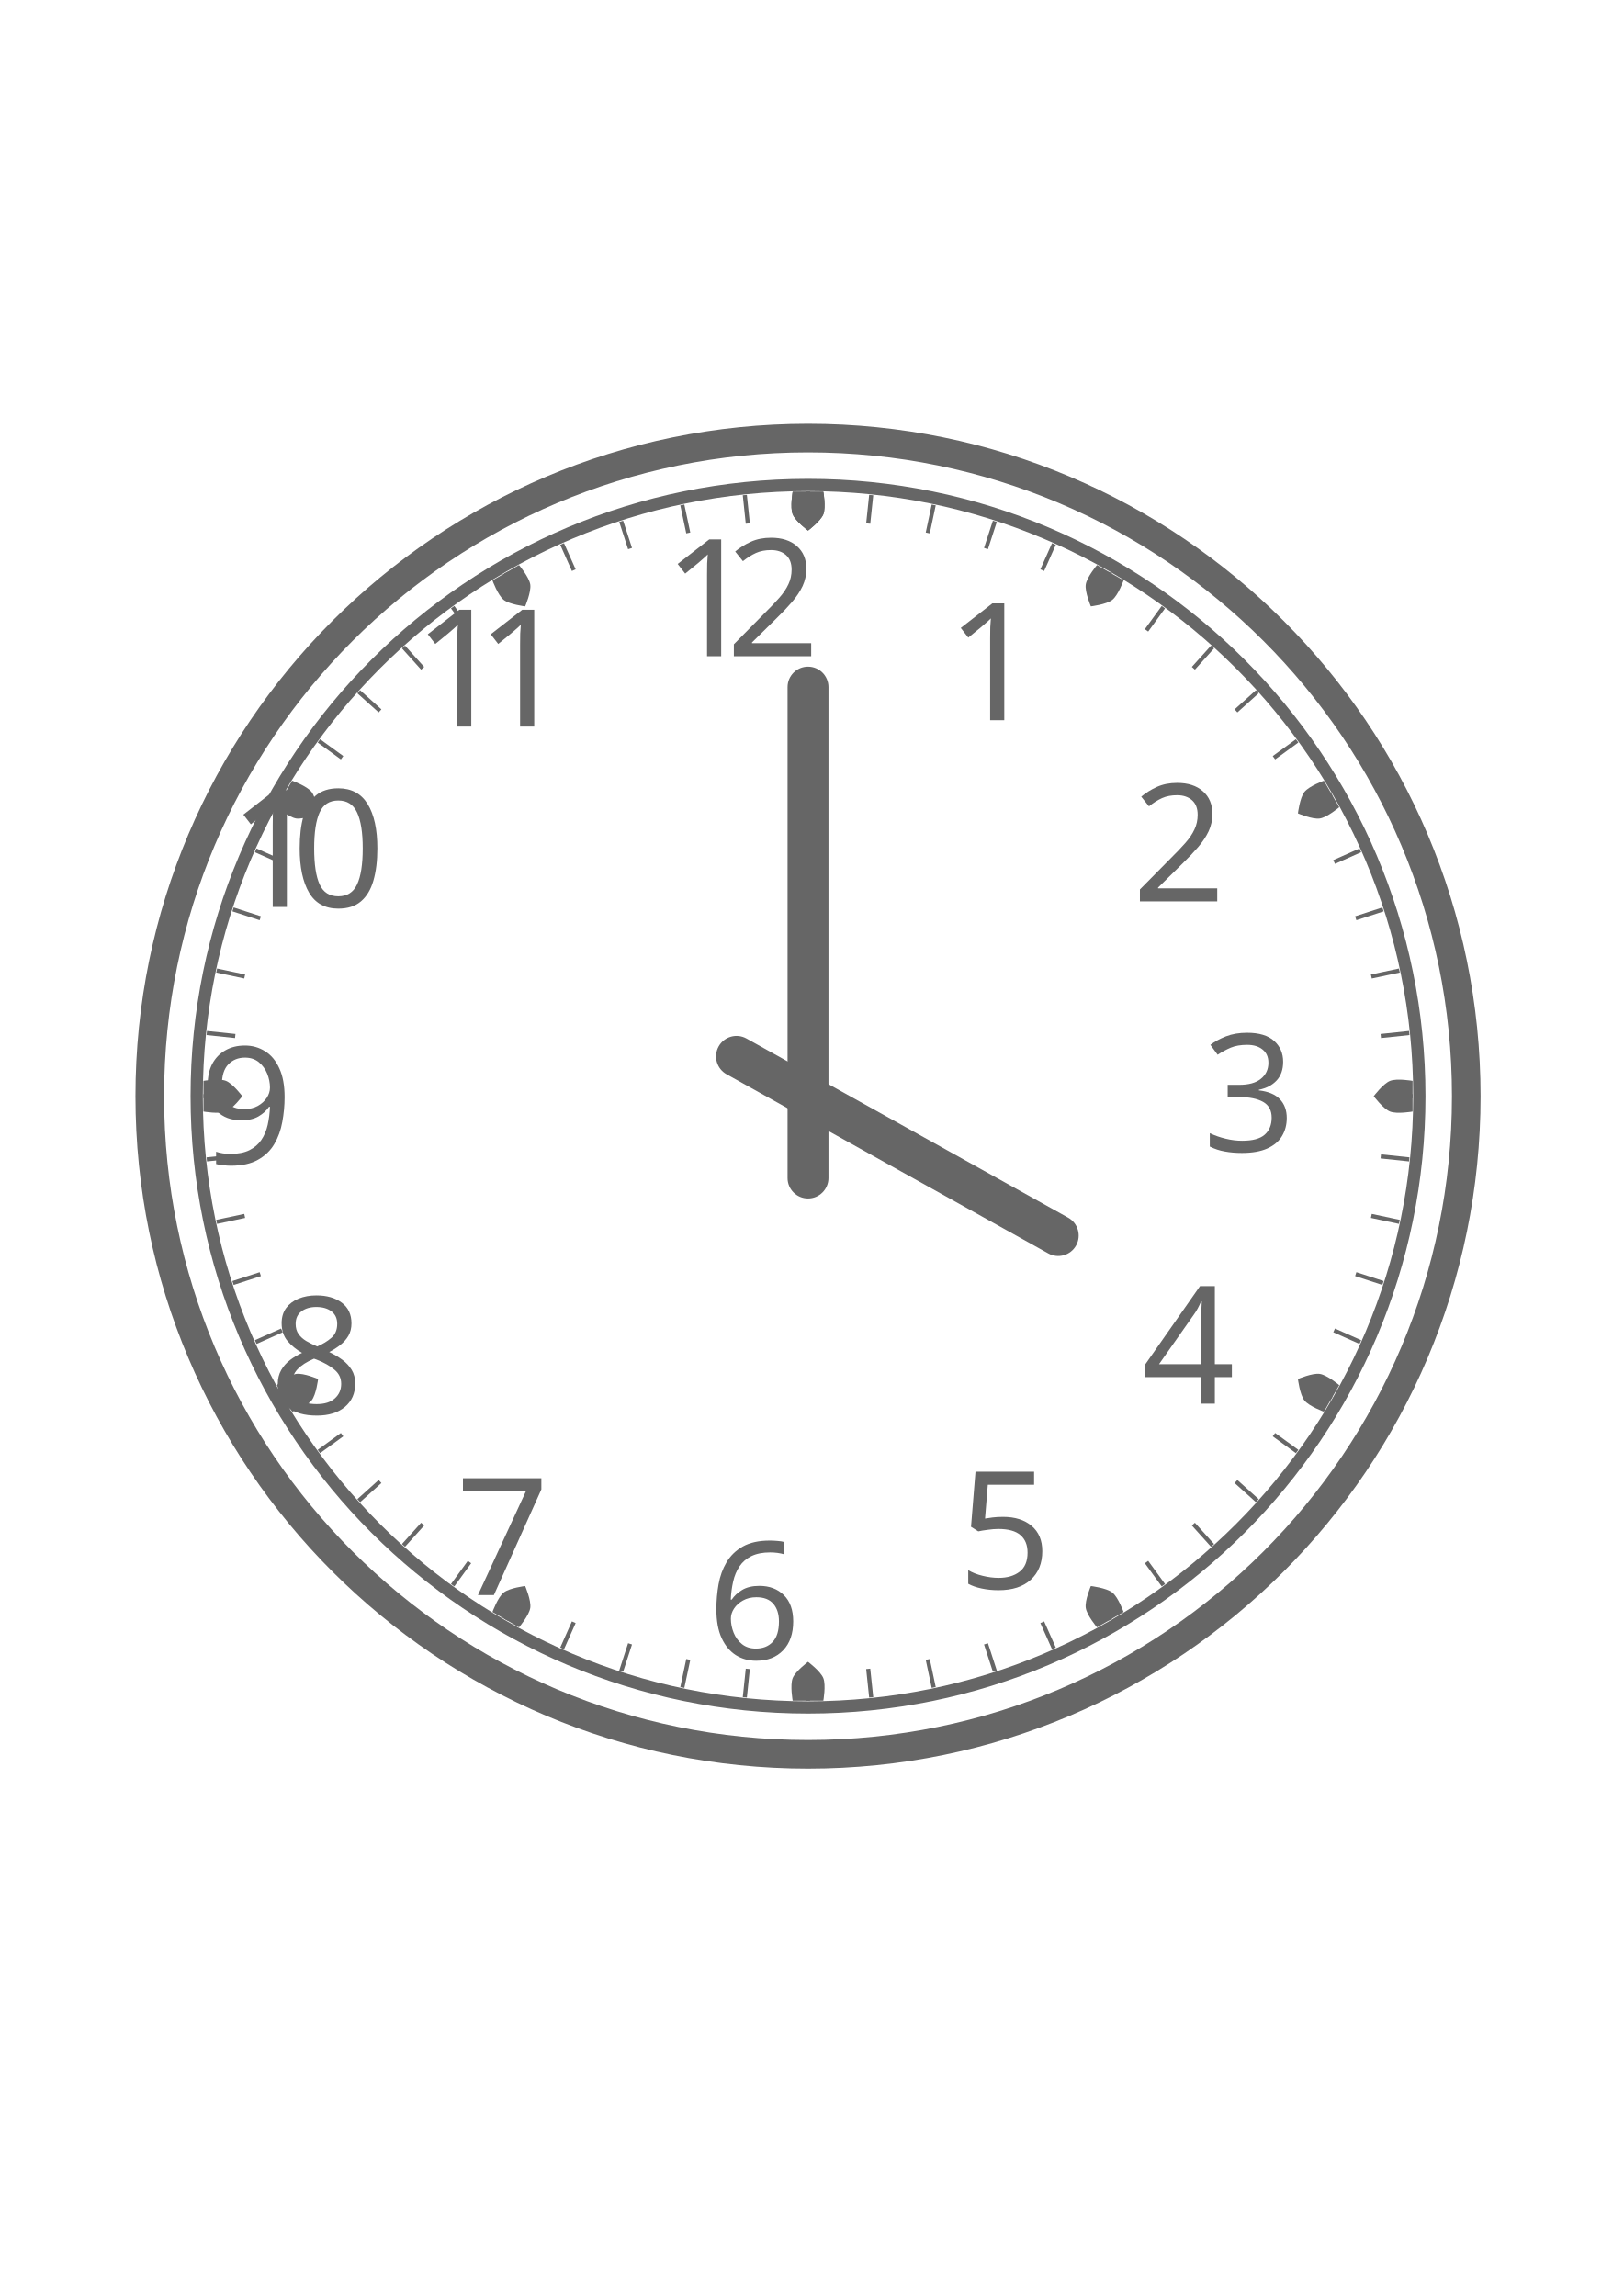
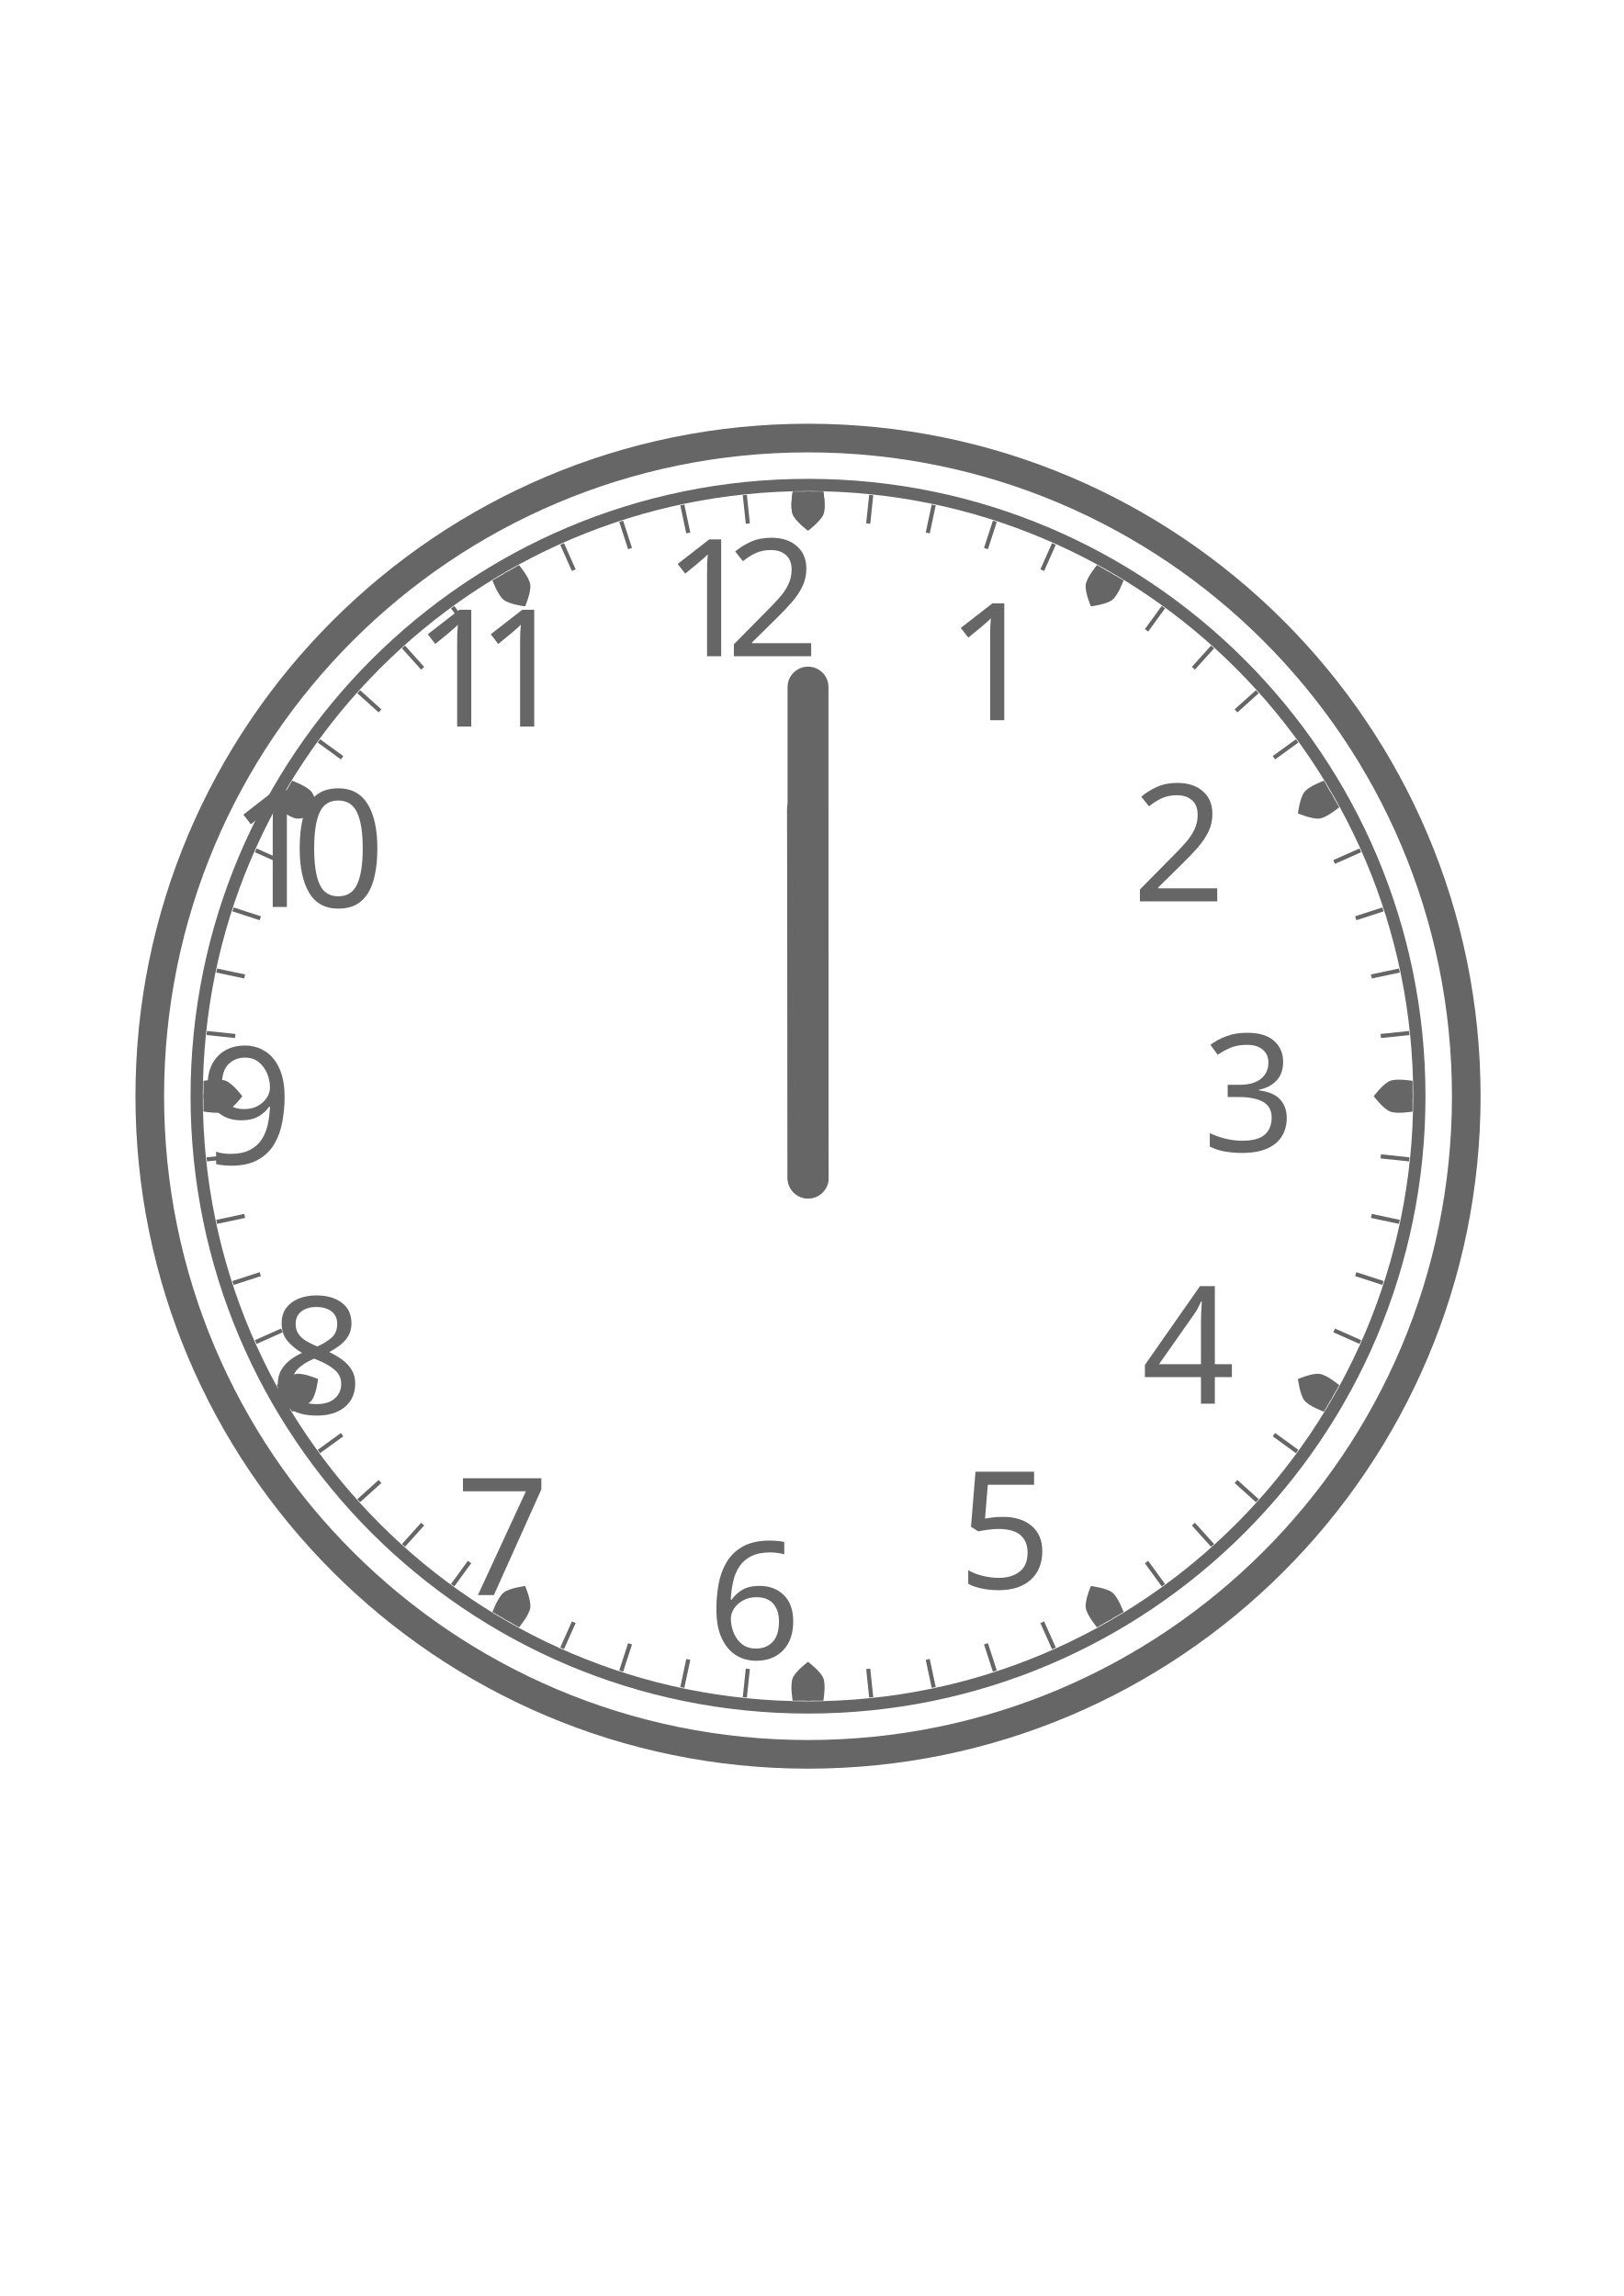
<svg xmlns="http://www.w3.org/2000/svg" width="210mm" height="297mm" viewBox="0 0 210 297" version="1.1" id="svg8">
  <defs id="defs2" />
  <g id="layer1">
    <circle style="fill:none;fill-opacity:1;stroke:#666666;stroke-width:1.587;stroke-linecap:butt;stroke-linejoin:miter;stroke-miterlimit:4;stroke-dasharray:none;stroke-opacity:1;paint-order:normal" id="path10" cx="104.504" cy="141.799" r="79.065" />
    <path style="color:#000000;font-style:normal;font-variant:normal;font-weight:normal;font-stretch:normal;font-size:medium;line-height:normal;font-family:sans-serif;font-variant-ligatures:normal;font-variant-position:normal;font-variant-caps:normal;font-variant-numeric:normal;font-variant-alternates:normal;font-feature-settings:normal;text-indent:0;text-align:start;text-decoration:none;text-decoration-line:none;text-decoration-style:solid;text-decoration-color:#000000;letter-spacing:normal;word-spacing:normal;text-transform:none;writing-mode:lr-tb;direction:ltr;text-orientation:mixed;dominant-baseline:auto;baseline-shift:baseline;text-anchor:start;white-space:normal;shape-padding:0;clip-rule:nonzero;display:inline;overflow:visible;visibility:visible;opacity:1;isolation:auto;mix-blend-mode:normal;color-interpolation:sRGB;color-interpolation-filters:linearRGB;solid-color:#000000;solid-opacity:1;vector-effect:none;fill:#666666;fill-opacity:1;fill-rule:nonzero;stroke:none;stroke-width:3.704;stroke-linecap:butt;stroke-linejoin:miter;stroke-miterlimit:4;stroke-dasharray:none;stroke-dashoffset:0;stroke-opacity:1;paint-order:normal;color-rendering:auto;image-rendering:auto;shape-rendering:auto;text-rendering:auto;enable-background:accumulate" d="m 104.504,54.812 c -48.02,0 -86.986,38.967 -86.986,86.986 0,48.02 38.967,86.988 86.986,86.988 48.02,0 86.986,-38.969 86.986,-86.988 0,-48.02 -38.967,-86.986 -86.986,-86.986 z m 0,3.705 c 46.018,0 83.283,37.263 83.283,83.281 0,46.018 -37.265,83.283 -83.283,83.283 -46.018,0 -83.283,-37.265 -83.283,-83.283 0,-46.018 37.265,-83.281 83.283,-83.281 z" id="circle817" />
    <rect style="fill:#666666;fill-opacity:1;stroke:#666666;stroke-width:0;stroke-linecap:butt;stroke-linejoin:miter;stroke-miterlimit:4;stroke-dasharray:none;stroke-opacity:1;paint-order:normal" id="rect819" width="0.531" height="3.706" x="104.238" y="63.608" />
    <g id="g4895" style="fill:#666666" transform="translate(284.3748,-183.8814)">
      <rect style="fill:#666666;fill-opacity:1;stroke:#666666;stroke-width:0;stroke-linecap:butt;stroke-linejoin:miter;stroke-miterlimit:4;stroke-dasharray:none;stroke-opacity:1;paint-order:normal" id="use4529" width="0.531" height="3.706" x="-180.136" y="247.489" />
      <rect transform="rotate(6)" style="fill:#666666;fill-opacity:1;stroke:#666666;stroke-width:0;stroke-linecap:butt;stroke-linejoin:miter;stroke-miterlimit:4;stroke-dasharray:none;stroke-opacity:1;paint-order:normal" id="use4531" width="0.531" height="3.706" x="-145.108" y="264.507" />
      <rect transform="rotate(12)" style="fill:#666666;fill-opacity:1;stroke:#666666;stroke-width:0;stroke-linecap:butt;stroke-linejoin:miter;stroke-miterlimit:4;stroke-dasharray:none;stroke-opacity:1;paint-order:normal" id="use4533" width="0.531" height="3.706" x="-108.493" y="277.769" />
      <rect transform="rotate(18)" style="fill:#666666;fill-opacity:1;stroke:#666666;stroke-width:0;stroke-linecap:butt;stroke-linejoin:miter;stroke-miterlimit:4;stroke-dasharray:none;stroke-opacity:1;paint-order:normal" id="use4535" width="0.531" height="3.706" x="-70.692" y="287.132" />
      <rect transform="rotate(24)" style="fill:#666666;fill-opacity:1;stroke:#666666;stroke-width:0;stroke-linecap:butt;stroke-linejoin:miter;stroke-miterlimit:4;stroke-dasharray:none;stroke-opacity:1;paint-order:normal" id="use4537" width="0.531" height="3.706" x="-32.12" y="292.493" />
      <rect transform="rotate(30)" style="fill:#666666;fill-opacity:1;stroke:#666666;stroke-width:0;stroke-linecap:butt;stroke-linejoin:miter;stroke-miterlimit:4;stroke-dasharray:none;stroke-opacity:1;paint-order:normal" id="use4539" width="0.531" height="3.706" x="6.802" y="293.792" />
      <rect transform="rotate(36)" style="fill:#666666;fill-opacity:1;stroke:#666666;stroke-width:0;stroke-linecap:butt;stroke-linejoin:miter;stroke-miterlimit:4;stroke-dasharray:none;stroke-opacity:1;paint-order:normal" id="use4541" width="0.531" height="3.706" x="45.646" y="291.015" />
      <rect transform="rotate(42)" style="fill:#666666;fill-opacity:1;stroke:#666666;stroke-width:0;stroke-linecap:butt;stroke-linejoin:miter;stroke-miterlimit:4;stroke-dasharray:none;stroke-opacity:1;paint-order:normal" id="use4543" width="0.531" height="3.706" x="83.987" y="284.193" />
      <rect transform="rotate(48)" style="fill:#666666;fill-opacity:1;stroke:#666666;stroke-width:0;stroke-linecap:butt;stroke-linejoin:miter;stroke-miterlimit:4;stroke-dasharray:none;stroke-opacity:1;paint-order:normal" id="use4545" width="0.531" height="3.706" x="121.405" y="273.401" />
      <rect transform="rotate(54)" style="fill:#666666;fill-opacity:1;stroke:#666666;stroke-width:0;stroke-linecap:butt;stroke-linejoin:miter;stroke-miterlimit:4;stroke-dasharray:none;stroke-opacity:1;paint-order:normal" id="use4547" width="0.531" height="3.706" x="157.49" y="258.757" />
      <rect transform="rotate(60)" style="fill:#666666;fill-opacity:1;stroke:#666666;stroke-width:0;stroke-linecap:butt;stroke-linejoin:miter;stroke-miterlimit:4;stroke-dasharray:none;stroke-opacity:1;paint-order:normal" id="use4549" width="0.531" height="3.706" x="191.847" y="240.422" />
      <rect transform="rotate(66)" style="fill:#666666;fill-opacity:1;stroke:#666666;stroke-width:0;stroke-linecap:butt;stroke-linejoin:miter;stroke-miterlimit:4;stroke-dasharray:none;stroke-opacity:1;paint-order:normal" id="use4551" width="0.531" height="3.706" x="224.098" y="218.595" />
      <rect transform="rotate(72)" style="fill:#666666;fill-opacity:1;stroke:#666666;stroke-width:0;stroke-linecap:butt;stroke-linejoin:miter;stroke-miterlimit:4;stroke-dasharray:none;stroke-opacity:1;paint-order:normal" id="use4553" width="0.531" height="3.706" x="253.892" y="193.517" />
      <rect transform="rotate(78)" style="fill:#666666;fill-opacity:1;stroke:#666666;stroke-width:0;stroke-linecap:butt;stroke-linejoin:miter;stroke-miterlimit:4;stroke-dasharray:none;stroke-opacity:1;paint-order:normal" id="use4555" width="0.531" height="3.706" x="280.901" y="165.462" />
      <rect transform="rotate(84)" style="fill:#666666;fill-opacity:1;stroke:#666666;stroke-width:0;stroke-linecap:butt;stroke-linejoin:miter;stroke-miterlimit:4;stroke-dasharray:none;stroke-opacity:1;paint-order:normal" id="use4557" width="0.531" height="3.706" x="304.829" y="134.737" />
      <rect transform="rotate(90)" style="fill:#666666;fill-opacity:1;stroke:#666666;stroke-width:0;stroke-linecap:butt;stroke-linejoin:miter;stroke-miterlimit:4;stroke-dasharray:none;stroke-opacity:1;paint-order:normal" id="use4559" width="0.531" height="3.706" x="325.415" y="101.68" />
      <rect transform="rotate(96)" style="fill:#666666;fill-opacity:1;stroke:#666666;stroke-width:0;stroke-linecap:butt;stroke-linejoin:miter;stroke-miterlimit:4;stroke-dasharray:none;stroke-opacity:1;paint-order:normal" id="use4561" width="0.531" height="3.706" x="342.432" y="66.651" />
      <rect transform="rotate(102)" style="fill:#666666;fill-opacity:1;stroke:#666666;stroke-width:0;stroke-linecap:butt;stroke-linejoin:miter;stroke-miterlimit:4;stroke-dasharray:none;stroke-opacity:1;paint-order:normal" id="use4563" width="0.531" height="3.706" x="355.695" y="30.036" />
      <rect transform="rotate(108)" style="fill:#666666;fill-opacity:1;stroke:#666666;stroke-width:0;stroke-linecap:butt;stroke-linejoin:miter;stroke-miterlimit:4;stroke-dasharray:none;stroke-opacity:1;paint-order:normal" id="use4565" width="0.531" height="3.706" x="365.058" y="-7.765" />
      <rect transform="rotate(114)" style="fill:#666666;fill-opacity:1;stroke:#666666;stroke-width:0;stroke-linecap:butt;stroke-linejoin:miter;stroke-miterlimit:4;stroke-dasharray:none;stroke-opacity:1;paint-order:normal" id="use4567" width="0.531" height="3.706" x="370.418" y="-46.337" />
      <rect transform="rotate(120)" style="fill:#666666;fill-opacity:1;stroke:#666666;stroke-width:0;stroke-linecap:butt;stroke-linejoin:miter;stroke-miterlimit:4;stroke-dasharray:none;stroke-opacity:1;paint-order:normal" id="use4569" width="0.531" height="3.706" x="371.717" y="-85.259" />
      <rect transform="rotate(126)" style="fill:#666666;fill-opacity:1;stroke:#666666;stroke-width:0;stroke-linecap:butt;stroke-linejoin:miter;stroke-miterlimit:4;stroke-dasharray:none;stroke-opacity:1;paint-order:normal" id="use4571" width="0.531" height="3.706" x="368.941" y="-124.103" />
      <rect transform="rotate(132)" style="fill:#666666;fill-opacity:1;stroke:#666666;stroke-width:0;stroke-linecap:butt;stroke-linejoin:miter;stroke-miterlimit:4;stroke-dasharray:none;stroke-opacity:1;paint-order:normal" id="use4573" width="0.531" height="3.706" x="362.119" y="-162.444" />
      <rect transform="rotate(138)" style="fill:#666666;fill-opacity:1;stroke:#666666;stroke-width:0;stroke-linecap:butt;stroke-linejoin:miter;stroke-miterlimit:4;stroke-dasharray:none;stroke-opacity:1;paint-order:normal" id="use4575" width="0.531" height="3.706" x="351.327" y="-199.862" />
      <rect transform="rotate(144)" style="fill:#666666;fill-opacity:1;stroke:#666666;stroke-width:0;stroke-linecap:butt;stroke-linejoin:miter;stroke-miterlimit:4;stroke-dasharray:none;stroke-opacity:1;paint-order:normal" id="use4577" width="0.531" height="3.706" x="336.683" y="-235.947" />
      <rect transform="rotate(150)" style="fill:#666666;fill-opacity:1;stroke:#666666;stroke-width:0;stroke-linecap:butt;stroke-linejoin:miter;stroke-miterlimit:4;stroke-dasharray:none;stroke-opacity:1;paint-order:normal" id="use4579" width="0.531" height="3.706" x="318.347" y="-270.303" />
      <rect transform="rotate(156)" style="fill:#666666;fill-opacity:1;stroke:#666666;stroke-width:0;stroke-linecap:butt;stroke-linejoin:miter;stroke-miterlimit:4;stroke-dasharray:none;stroke-opacity:1;paint-order:normal" id="use4581" width="0.531" height="3.706" x="296.521" y="-302.555" />
      <rect transform="rotate(162)" style="fill:#666666;fill-opacity:1;stroke:#666666;stroke-width:0;stroke-linecap:butt;stroke-linejoin:miter;stroke-miterlimit:4;stroke-dasharray:none;stroke-opacity:1;paint-order:normal" id="use4583" width="0.531" height="3.706" x="271.443" y="-332.349" />
      <rect transform="rotate(168)" style="fill:#666666;fill-opacity:1;stroke:#666666;stroke-width:0;stroke-linecap:butt;stroke-linejoin:miter;stroke-miterlimit:4;stroke-dasharray:none;stroke-opacity:1;paint-order:normal" id="use4585" width="0.531" height="3.706" x="243.388" y="-359.358" />
      <rect transform="rotate(174)" style="fill:#666666;fill-opacity:1;stroke:#666666;stroke-width:0;stroke-linecap:butt;stroke-linejoin:miter;stroke-miterlimit:4;stroke-dasharray:none;stroke-opacity:1;paint-order:normal" id="use4587" width="0.531" height="3.706" x="212.663" y="-383.286" />
      <rect transform="scale(-1)" style="fill:#666666;fill-opacity:1;stroke:#666666;stroke-width:0;stroke-linecap:butt;stroke-linejoin:miter;stroke-miterlimit:4;stroke-dasharray:none;stroke-opacity:1;paint-order:normal" id="use4589" width="0.531" height="3.706" x="179.605" y="-403.872" />
      <rect transform="rotate(-174)" style="fill:#666666;fill-opacity:1;stroke:#666666;stroke-width:0;stroke-linecap:butt;stroke-linejoin:miter;stroke-miterlimit:4;stroke-dasharray:none;stroke-opacity:1;paint-order:normal" id="use4591" width="0.531" height="3.706" x="144.577" y="-420.889" />
      <rect transform="rotate(-168)" style="fill:#666666;fill-opacity:1;stroke:#666666;stroke-width:0;stroke-linecap:butt;stroke-linejoin:miter;stroke-miterlimit:4;stroke-dasharray:none;stroke-opacity:1;paint-order:normal" id="use4593" width="0.531" height="3.706" x="107.962" y="-434.152" />
      <rect transform="rotate(-162)" style="fill:#666666;fill-opacity:1;stroke:#666666;stroke-width:0;stroke-linecap:butt;stroke-linejoin:miter;stroke-miterlimit:4;stroke-dasharray:none;stroke-opacity:1;paint-order:normal" id="use4595" width="0.531" height="3.706" x="70.161" y="-443.515" />
      <rect transform="rotate(-156)" style="fill:#666666;fill-opacity:1;stroke:#666666;stroke-width:0;stroke-linecap:butt;stroke-linejoin:miter;stroke-miterlimit:4;stroke-dasharray:none;stroke-opacity:1;paint-order:normal" id="use4597" width="0.531" height="3.706" x="31.589" y="-448.875" />
      <rect transform="rotate(-150)" style="fill:#666666;fill-opacity:1;stroke:#666666;stroke-width:0;stroke-linecap:butt;stroke-linejoin:miter;stroke-miterlimit:4;stroke-dasharray:none;stroke-opacity:1;paint-order:normal" id="use4599" width="0.531" height="3.706" x="-7.333" y="-450.174" />
      <rect transform="rotate(-144)" style="fill:#666666;fill-opacity:1;stroke:#666666;stroke-width:0;stroke-linecap:butt;stroke-linejoin:miter;stroke-miterlimit:4;stroke-dasharray:none;stroke-opacity:1;paint-order:normal" id="use4601" width="0.531" height="3.706" x="-46.177" y="-447.398" />
      <rect transform="rotate(-138)" style="fill:#666666;fill-opacity:1;stroke:#666666;stroke-width:0;stroke-linecap:butt;stroke-linejoin:miter;stroke-miterlimit:4;stroke-dasharray:none;stroke-opacity:1;paint-order:normal" id="use4603" width="0.531" height="3.706" x="-84.518" y="-440.576" />
      <rect transform="rotate(-132)" style="fill:#666666;fill-opacity:1;stroke:#666666;stroke-width:0;stroke-linecap:butt;stroke-linejoin:miter;stroke-miterlimit:4;stroke-dasharray:none;stroke-opacity:1;paint-order:normal" id="use4605" width="0.531" height="3.706" x="-121.936" y="-429.784" />
      <rect transform="rotate(-126)" style="fill:#666666;fill-opacity:1;stroke:#666666;stroke-width:0;stroke-linecap:butt;stroke-linejoin:miter;stroke-miterlimit:4;stroke-dasharray:none;stroke-opacity:1;paint-order:normal" id="use4607" width="0.531" height="3.706" x="-158.021" y="-415.14" />
      <rect transform="rotate(-120)" style="fill:#666666;fill-opacity:1;stroke:#666666;stroke-width:0;stroke-linecap:butt;stroke-linejoin:miter;stroke-miterlimit:4;stroke-dasharray:none;stroke-opacity:1;paint-order:normal" id="use4609" width="0.531" height="3.706" x="-192.378" y="-396.804" />
      <rect transform="rotate(-114)" style="fill:#666666;fill-opacity:1;stroke:#666666;stroke-width:0;stroke-linecap:butt;stroke-linejoin:miter;stroke-miterlimit:4;stroke-dasharray:none;stroke-opacity:1;paint-order:normal" id="use4611" width="0.531" height="3.706" x="-224.629" y="-374.978" />
      <rect transform="rotate(-108)" style="fill:#666666;fill-opacity:1;stroke:#666666;stroke-width:0;stroke-linecap:butt;stroke-linejoin:miter;stroke-miterlimit:4;stroke-dasharray:none;stroke-opacity:1;paint-order:normal" id="use4613" width="0.531" height="3.706" x="-254.423" y="-349.9" />
      <rect transform="rotate(-102)" style="fill:#666666;fill-opacity:1;stroke:#666666;stroke-width:0;stroke-linecap:butt;stroke-linejoin:miter;stroke-miterlimit:4;stroke-dasharray:none;stroke-opacity:1;paint-order:normal" id="use4615" width="0.531" height="3.706" x="-281.432" y="-321.844" />
      <rect transform="rotate(-96)" style="fill:#666666;fill-opacity:1;stroke:#666666;stroke-width:0;stroke-linecap:butt;stroke-linejoin:miter;stroke-miterlimit:4;stroke-dasharray:none;stroke-opacity:1;paint-order:normal" id="use4617" width="0.531" height="3.706" x="-305.36" y="-291.12" />
      <rect transform="rotate(-90)" style="fill:#666666;fill-opacity:1;stroke:#666666;stroke-width:0;stroke-linecap:butt;stroke-linejoin:miter;stroke-miterlimit:4;stroke-dasharray:none;stroke-opacity:1;paint-order:normal" id="use4619" width="0.531" height="3.706" x="-325.946" y="-258.062" />
      <rect transform="rotate(-84)" style="fill:#666666;fill-opacity:1;stroke:#666666;stroke-width:0;stroke-linecap:butt;stroke-linejoin:miter;stroke-miterlimit:4;stroke-dasharray:none;stroke-opacity:1;paint-order:normal" id="use4621" width="0.531" height="3.706" x="-342.963" y="-223.034" />
      <rect transform="rotate(-78)" style="fill:#666666;fill-opacity:1;stroke:#666666;stroke-width:0;stroke-linecap:butt;stroke-linejoin:miter;stroke-miterlimit:4;stroke-dasharray:none;stroke-opacity:1;paint-order:normal" id="use4623" width="0.531" height="3.706" x="-356.226" y="-186.419" />
      <rect transform="rotate(-72)" style="fill:#666666;fill-opacity:1;stroke:#666666;stroke-width:0;stroke-linecap:butt;stroke-linejoin:miter;stroke-miterlimit:4;stroke-dasharray:none;stroke-opacity:1;paint-order:normal" id="use4625" width="0.531" height="3.706" x="-365.589" y="-148.618" />
      <rect transform="rotate(-66)" style="fill:#666666;fill-opacity:1;stroke:#666666;stroke-width:0;stroke-linecap:butt;stroke-linejoin:miter;stroke-miterlimit:4;stroke-dasharray:none;stroke-opacity:1;paint-order:normal" id="use4627" width="0.531" height="3.706" x="-370.949" y="-110.045" />
      <rect transform="rotate(-60)" style="fill:#666666;fill-opacity:1;stroke:#666666;stroke-width:0;stroke-linecap:butt;stroke-linejoin:miter;stroke-miterlimit:4;stroke-dasharray:none;stroke-opacity:1;paint-order:normal" id="use4629" width="0.531" height="3.706" x="-372.248" y="-71.124" />
      <rect transform="rotate(-54)" style="fill:#666666;fill-opacity:1;stroke:#666666;stroke-width:0;stroke-linecap:butt;stroke-linejoin:miter;stroke-miterlimit:4;stroke-dasharray:none;stroke-opacity:1;paint-order:normal" id="use4631" width="0.531" height="3.706" x="-369.472" y="-32.28" />
      <rect transform="rotate(-48)" style="fill:#666666;fill-opacity:1;stroke:#666666;stroke-width:0;stroke-linecap:butt;stroke-linejoin:miter;stroke-miterlimit:4;stroke-dasharray:none;stroke-opacity:1;paint-order:normal" id="use4633" width="0.531" height="3.706" x="-362.65" y="6.061" />
      <rect transform="rotate(-42)" style="fill:#666666;fill-opacity:1;stroke:#666666;stroke-width:0;stroke-linecap:butt;stroke-linejoin:miter;stroke-miterlimit:4;stroke-dasharray:none;stroke-opacity:1;paint-order:normal" id="use4635" width="0.531" height="3.706" x="-351.858" y="43.479" />
      <rect transform="rotate(-36)" style="fill:#666666;fill-opacity:1;stroke:#666666;stroke-width:0;stroke-linecap:butt;stroke-linejoin:miter;stroke-miterlimit:4;stroke-dasharray:none;stroke-opacity:1;paint-order:normal" id="use4637" width="0.531" height="3.706" x="-337.214" y="79.564" />
      <rect transform="rotate(-30)" style="fill:#666666;fill-opacity:1;stroke:#666666;stroke-width:0;stroke-linecap:butt;stroke-linejoin:miter;stroke-miterlimit:4;stroke-dasharray:none;stroke-opacity:1;paint-order:normal" id="use4639" width="0.531" height="3.706" x="-318.878" y="113.921" />
      <rect transform="rotate(-24)" style="fill:#666666;fill-opacity:1;stroke:#666666;stroke-width:0;stroke-linecap:butt;stroke-linejoin:miter;stroke-miterlimit:4;stroke-dasharray:none;stroke-opacity:1;paint-order:normal" id="use4641" width="0.531" height="3.706" x="-297.052" y="146.172" />
      <rect transform="rotate(-18)" style="fill:#666666;fill-opacity:1;stroke:#666666;stroke-width:0;stroke-linecap:butt;stroke-linejoin:miter;stroke-miterlimit:4;stroke-dasharray:none;stroke-opacity:1;paint-order:normal" id="use4643" width="0.531" height="3.706" x="-271.974" y="175.966" />
      <rect transform="rotate(-12)" style="fill:#666666;fill-opacity:1;stroke:#666666;stroke-width:0;stroke-linecap:butt;stroke-linejoin:miter;stroke-miterlimit:4;stroke-dasharray:none;stroke-opacity:1;paint-order:normal" id="use4645" width="0.531" height="3.706" x="-243.919" y="202.975" />
      <rect transform="rotate(-6)" style="fill:#666666;fill-opacity:1;stroke:#666666;stroke-width:0;stroke-linecap:butt;stroke-linejoin:miter;stroke-miterlimit:4;stroke-dasharray:none;stroke-opacity:1;paint-order:normal" id="use4647" width="0.531" height="3.706" x="-213.194" y="226.903" />
    </g>
    <g id="g4713" style="fill:#666666" transform="translate(284.3748,-183.8814)">
      <path id="rect4649" d="m -181.855,247.489 h 3.969 c 0,0 0.357,2.008 0,2.91 -0.356,0.899 -1.984,2.117 -1.984,2.117 0,0 -1.629,-1.217 -1.984,-2.117 -0.357,-0.902 0,-2.91 0,-2.91 z" style="fill:#666666;fill-opacity:1;stroke:#666666;stroke-width:0;stroke-linecap:butt;stroke-linejoin:miter;stroke-miterlimit:4;stroke-dasharray:none;stroke-opacity:1;paint-order:normal" />
      <path style="fill:#666666;fill-opacity:1;stroke:#666666;stroke-width:0;stroke-linecap:butt;stroke-linejoin:miter;stroke-miterlimit:4;stroke-dasharray:none;stroke-opacity:1;paint-order:normal" d="m -181.855,247.489 h 3.969 c 0,0 0.357,2.008 0,2.91 -0.356,0.899 -1.984,2.117 -1.984,2.117 0,0 -1.629,-1.217 -1.984,-2.117 -0.357,-0.902 0,-2.91 0,-2.91 z" id="use4652" />
      <path style="fill:#666666;fill-opacity:1;stroke:#666666;stroke-width:0;stroke-linecap:butt;stroke-linejoin:miter;stroke-miterlimit:4;stroke-dasharray:none;stroke-opacity:1;paint-order:normal" d="m -142.494,256.972 3.437,1.984 c 0,0 -0.695,1.918 -1.455,2.52 -0.758,0.601 -2.777,0.841 -2.777,0.841 0,0 -0.802,-1.869 -0.66,-2.825 0.142,-0.96 1.455,-2.521 1.455,-2.521 z" id="use4654" />
      <path style="fill:#666666;fill-opacity:1;stroke:#666666;stroke-width:0;stroke-linecap:butt;stroke-linejoin:miter;stroke-miterlimit:4;stroke-dasharray:none;stroke-opacity:1;paint-order:normal" d="m -113.147,284.866 1.984,3.437 c 0,0 -1.561,1.313 -2.52,1.455 -0.957,0.142 -2.825,-0.66 -2.825,-0.66 0,0 0.24,-2.019 0.841,-2.777 0.603,-0.76 2.521,-1.455 2.521,-1.455 z" id="use4656" />
      <path style="fill:#666666;fill-opacity:1;stroke:#666666;stroke-width:0;stroke-linecap:butt;stroke-linejoin:miter;stroke-miterlimit:4;stroke-dasharray:none;stroke-opacity:1;paint-order:normal" d="m -101.68,323.696 v 3.969 c 0,0 -2.008,0.357 -2.91,0 -0.899,-0.356 -2.117,-1.984 -2.117,-1.984 0,0 1.217,-1.629 2.117,-1.984 0.902,-0.357 2.91,0 2.91,0 z" id="use4658" />
      <path style="fill:#666666;fill-opacity:1;stroke:#666666;stroke-width:0;stroke-linecap:butt;stroke-linejoin:miter;stroke-miterlimit:4;stroke-dasharray:none;stroke-opacity:1;paint-order:normal" d="m -111.163,363.058 -1.984,3.437 c 0,0 -1.918,-0.695 -2.52,-1.455 -0.601,-0.758 -0.841,-2.777 -0.841,-2.777 0,0 1.869,-0.802 2.825,-0.66 0.96,0.142 2.521,1.455 2.521,1.455 z" id="use4660" />
      <path style="fill:#666666;fill-opacity:1;stroke:#666666;stroke-width:0;stroke-linecap:butt;stroke-linejoin:miter;stroke-miterlimit:4;stroke-dasharray:none;stroke-opacity:1;paint-order:normal" d="m -139.057,392.404 -3.437,1.984 c 0,0 -1.313,-1.561 -1.455,-2.52 -0.142,-0.957 0.66,-2.825 0.66,-2.825 0,0 2.019,0.24 2.777,0.841 0.76,0.603 1.455,2.521 1.455,2.521 z" id="use4662" />
      <path style="fill:#666666;fill-opacity:1;stroke:#666666;stroke-width:0;stroke-linecap:butt;stroke-linejoin:miter;stroke-miterlimit:4;stroke-dasharray:none;stroke-opacity:1;paint-order:normal" d="m -177.887,403.872 h -3.969 c 0,0 -0.357,-2.008 0,-2.91 0.356,-0.899 1.984,-2.117 1.984,-2.117 0,0 1.629,1.217 1.984,2.117 0.357,0.902 0,2.91 0,2.91 z" id="use4664" />
      <path style="fill:#666666;fill-opacity:1;stroke:#666666;stroke-width:0;stroke-linecap:butt;stroke-linejoin:miter;stroke-miterlimit:4;stroke-dasharray:none;stroke-opacity:1;paint-order:normal" d="m -217.248,394.388 -3.437,-1.984 c 0,0 0.695,-1.918 1.455,-2.52 0.758,-0.601 2.777,-0.841 2.777,-0.841 0,0 0.802,1.869 0.66,2.825 -0.142,0.96 -1.455,2.521 -1.455,2.521 z" id="use4666" />
      <path style="fill:#666666;fill-opacity:1;stroke:#666666;stroke-width:0;stroke-linecap:butt;stroke-linejoin:miter;stroke-miterlimit:4;stroke-dasharray:none;stroke-opacity:1;paint-order:normal" d="m -246.594,366.495 -1.984,-3.437 c 0,0 1.561,-1.313 2.52,-1.455 0.957,-0.142 2.825,0.66 2.825,0.66 0,0 -0.24,2.019 -0.841,2.777 -0.603,0.76 -2.521,1.455 -2.521,1.455 z" id="use4668" />
      <path style="fill:#666666;fill-opacity:1;stroke:#666666;stroke-width:0;stroke-linecap:butt;stroke-linejoin:miter;stroke-miterlimit:4;stroke-dasharray:none;stroke-opacity:1;paint-order:normal" d="M -258.062,327.665 V 323.696 c 0,0 2.008,-0.357 2.91,0 0.899,0.356 2.117,1.984 2.117,1.984 0,0 -1.217,1.629 -2.117,1.984 -0.902,0.357 -2.91,0 -2.91,0 z" id="use4670" />
      <path style="fill:#666666;fill-opacity:1;stroke:#666666;stroke-width:0;stroke-linecap:butt;stroke-linejoin:miter;stroke-miterlimit:4;stroke-dasharray:none;stroke-opacity:1;paint-order:normal" d="m -248.579,288.303 1.984,-3.437 c 0,0 1.918,0.695 2.52,1.455 0.601,0.758 0.841,2.777 0.841,2.777 0,0 -1.869,0.802 -2.825,0.66 -0.96,-0.142 -2.521,-1.455 -2.521,-1.455 z" id="use4672" />
      <path style="fill:#666666;fill-opacity:1;stroke:#666666;stroke-width:0;stroke-linecap:butt;stroke-linejoin:miter;stroke-miterlimit:4;stroke-dasharray:none;stroke-opacity:1;paint-order:normal" d="m -220.685,258.957 3.437,-1.984 c 0,0 1.313,1.561 1.455,2.52 0.142,0.957 -0.66,2.825 -0.66,2.825 0,0 -2.019,-0.24 -2.777,-0.841 -0.76,-0.603 -1.455,-2.521 -1.455,-2.521 z" id="use4674" />
    </g>
    <text xml:space="preserve" style="font-style:normal;font-variant:normal;font-weight:normal;font-stretch:normal;font-size:21.167px;line-height:1.25;font-family:RomanT;-inkscape-font-specification:RomanT;text-align:center;letter-spacing:-3.969px;word-spacing:0px;text-anchor:middle;fill:#666666;fill-opacity:1;stroke:none;stroke-width:0.265" x="103.687" y="84.884" id="text4899">
      <tspan id="tspan4897" x="101.703" y="84.884" style="font-style:normal;font-variant:normal;font-weight:normal;font-stretch:normal;font-size:21.167px;font-family:RomanT;-inkscape-font-specification:RomanT;text-align:center;letter-spacing:-3.969px;text-anchor:middle;fill:#666666;stroke-width:0.265">12</tspan>
    </text>
    <text id="text4925" y="93.163" x="136.229" style="font-style:normal;font-variant:normal;font-weight:normal;font-stretch:normal;font-size:21.167px;line-height:1.25;font-family:RomanT;-inkscape-font-specification:RomanT;text-align:center;letter-spacing:-3.969px;word-spacing:0px;text-anchor:middle;fill:#666666;fill-opacity:1;stroke:none;stroke-width:0.265" xml:space="preserve">
      <tspan style="font-style:normal;font-variant:normal;font-weight:normal;font-stretch:normal;font-size:21.167px;font-family:RomanT;-inkscape-font-specification:RomanT;text-align:center;letter-spacing:-3.969px;text-anchor:middle;fill:#666666;stroke-width:0.265" y="93.163" x="134.245" id="tspan4923">1</tspan>
    </text>
    <text xml:space="preserve" style="font-style:normal;font-variant:normal;font-weight:normal;font-stretch:normal;font-size:21.167px;line-height:1.25;font-family:RomanT;-inkscape-font-specification:RomanT;text-align:center;letter-spacing:-3.969px;word-spacing:0px;text-anchor:middle;fill:#666666;fill-opacity:1;stroke:none;stroke-width:0.265" x="160.274" y="116.599" id="text4933">
      <tspan id="tspan4931" x="158.29" y="116.599" style="font-style:normal;font-variant:normal;font-weight:normal;font-stretch:normal;font-size:21.167px;font-family:RomanT;-inkscape-font-specification:RomanT;text-align:center;letter-spacing:-3.969px;text-anchor:middle;fill:#666666;stroke-width:0.265">2</tspan>
    </text>
    <text id="text4941" y="148.92" x="169.377" style="font-style:normal;font-variant:normal;font-weight:normal;font-stretch:normal;font-size:21.167px;line-height:1.25;font-family:RomanT;-inkscape-font-specification:RomanT;text-align:center;letter-spacing:-3.969px;word-spacing:0px;text-anchor:middle;fill:#666666;fill-opacity:1;stroke:none;stroke-width:0.265" xml:space="preserve">
      <tspan style="font-style:normal;font-variant:normal;font-weight:normal;font-stretch:normal;font-size:21.167px;font-family:RomanT;-inkscape-font-specification:RomanT;text-align:center;letter-spacing:-3.969px;text-anchor:middle;fill:#666666;stroke-width:0.265" y="148.92" x="167.393" id="tspan4939">3</tspan>
    </text>
    <text xml:space="preserve" style="font-style:normal;font-variant:normal;font-weight:normal;font-stretch:normal;font-size:21.167px;line-height:1.25;font-family:RomanT;-inkscape-font-specification:RomanT;text-align:center;letter-spacing:-3.969px;word-spacing:0px;text-anchor:middle;fill:#666666;fill-opacity:1;stroke:none;stroke-width:0.265" x="161.496" y="181.575" id="text4949">
      <tspan id="tspan4947" x="159.512" y="181.575" style="font-style:normal;font-variant:normal;font-weight:normal;font-stretch:normal;font-size:21.167px;font-family:RomanT;-inkscape-font-specification:RomanT;text-align:center;letter-spacing:-3.969px;text-anchor:middle;fill:#666666;stroke-width:0.265">4</tspan>
    </text>
    <text id="text4957" y="205.481" x="137.758" style="font-style:normal;font-variant:normal;font-weight:normal;font-stretch:normal;font-size:21.167px;line-height:1.25;font-family:RomanT;-inkscape-font-specification:RomanT;text-align:center;letter-spacing:-3.969px;word-spacing:0px;text-anchor:middle;fill:#666666;fill-opacity:1;stroke:none;stroke-width:0.265" xml:space="preserve">
      <tspan style="font-style:normal;font-variant:normal;font-weight:normal;font-stretch:normal;font-size:21.167px;font-family:RomanT;-inkscape-font-specification:RomanT;text-align:center;letter-spacing:-3.969px;text-anchor:middle;fill:#666666;stroke-width:0.265" y="205.481" x="135.774" id="tspan4955">5</tspan>
    </text>
    <text xml:space="preserve" style="font-style:normal;font-variant:normal;font-weight:normal;font-stretch:normal;font-size:21.167px;line-height:1.25;font-family:RomanT;-inkscape-font-specification:RomanT;text-align:center;letter-spacing:-3.969px;word-spacing:0px;text-anchor:middle;fill:#666666;fill-opacity:1;stroke:none;stroke-width:0.265" x="105.341" y="214.61" id="text4965">
      <tspan id="tspan4963" x="103.357" y="214.61" style="font-style:normal;font-variant:normal;font-weight:normal;font-stretch:normal;font-size:21.167px;font-family:RomanT;-inkscape-font-specification:RomanT;text-align:center;letter-spacing:-3.969px;text-anchor:middle;fill:#666666;stroke-width:0.265">6</tspan>
    </text>
    <text id="text4973" y="206.333" x="72.799" style="font-style:normal;font-variant:normal;font-weight:normal;font-stretch:normal;font-size:21.167px;line-height:1.25;font-family:RomanT;-inkscape-font-specification:RomanT;text-align:center;letter-spacing:-3.969px;word-spacing:0px;text-anchor:middle;fill:#666666;fill-opacity:1;stroke:none;stroke-width:0.265" xml:space="preserve">
      <tspan style="font-style:normal;font-variant:normal;font-weight:normal;font-stretch:normal;font-size:21.167px;font-family:RomanT;-inkscape-font-specification:RomanT;text-align:center;letter-spacing:-3.969px;text-anchor:middle;fill:#666666;stroke-width:0.265" y="206.333" x="70.814" id="tspan4971">7</tspan>
    </text>
    <text xml:space="preserve" style="font-style:normal;font-variant:normal;font-weight:normal;font-stretch:normal;font-size:21.167px;line-height:1.25;font-family:RomanT;-inkscape-font-specification:RomanT;text-align:center;letter-spacing:-3.969px;word-spacing:0px;text-anchor:middle;fill:#666666;fill-opacity:1;stroke:none;stroke-width:0.265" x="48.755" y="182.894" id="text4981">
      <tspan id="tspan4979" x="46.77" y="182.894" style="font-style:normal;font-variant:normal;font-weight:normal;font-stretch:normal;font-size:21.167px;font-family:RomanT;-inkscape-font-specification:RomanT;text-align:center;letter-spacing:-3.969px;text-anchor:middle;fill:#666666;stroke-width:0.265">8</tspan>
    </text>
    <text id="text4989" y="150.574" x="39.651" style="font-style:normal;font-variant:normal;font-weight:normal;font-stretch:normal;font-size:21.167px;line-height:1.25;font-family:RomanT;-inkscape-font-specification:RomanT;text-align:center;letter-spacing:-3.969px;word-spacing:0px;text-anchor:middle;fill:#666666;fill-opacity:1;stroke:none;stroke-width:0.265" xml:space="preserve">
      <tspan style="font-style:normal;font-variant:normal;font-weight:normal;font-stretch:normal;font-size:21.167px;font-family:RomanT;-inkscape-font-specification:RomanT;text-align:center;letter-spacing:-3.969px;text-anchor:middle;fill:#666666;stroke-width:0.265" y="150.574" x="37.667" id="tspan4987">9</tspan>
    </text>
    <text xml:space="preserve" style="font-style:normal;font-variant:normal;font-weight:normal;font-stretch:normal;font-size:21.167px;line-height:1.25;font-family:RomanT;-inkscape-font-specification:RomanT;text-align:center;letter-spacing:-3.969px;word-spacing:0px;text-anchor:middle;fill:#666666;fill-opacity:1;stroke:none;stroke-width:0.265" x="47.514" y="117.315" id="text4997">
      <tspan id="tspan4995" x="45.53" y="117.315" style="font-style:normal;font-variant:normal;font-weight:normal;font-stretch:normal;font-size:21.167px;font-family:RomanT;-inkscape-font-specification:RomanT;text-align:center;letter-spacing:-3.969px;text-anchor:middle;fill:#666666;stroke-width:0.265">10</tspan>
    </text>
    <text id="text5005" y="93.985" x="71.366" style="font-style:normal;font-variant:normal;font-weight:normal;font-stretch:normal;font-size:21.167px;line-height:1.25;font-family:RomanT;-inkscape-font-specification:RomanT;text-align:center;letter-spacing:-3.969px;word-spacing:0px;text-anchor:middle;fill:#666666;fill-opacity:1;stroke:none;stroke-width:0.265" xml:space="preserve">
      <tspan style="font-style:normal;font-variant:normal;font-weight:normal;font-stretch:normal;font-size:21.167px;font-family:RomanT;-inkscape-font-specification:RomanT;text-align:center;letter-spacing:-3.969px;text-anchor:middle;fill:#666666;stroke-width:0.265" y="93.985" x="69.382" id="tspan5003">11</tspan>
    </text>
    <rect style="fill:#666666;fill-opacity:1;stroke:#666666;stroke-width:0;stroke-linecap:butt;stroke-linejoin:miter;stroke-miterlimit:4;stroke-dasharray:none;stroke-opacity:1;paint-order:normal" id="rect5047" width="5.292" height="68.792" x="101.858" y="86.236" ry="2.646" />
-     <rect y="-199.985" x="70.379" height="52.917" width="5.292" id="rect5049" style="fill:#666666;fill-opacity:1;stroke:#666666;stroke-width:0;stroke-linecap:butt;stroke-linejoin:miter;stroke-miterlimit:4;stroke-dasharray:none;stroke-opacity:1;paint-order:normal" ry="2.646" transform="rotate(119.1184)" />
+     <rect y="102.308" x="101.591" height="52.917" width="5.292" id="rect5049" style="fill:#666666;fill-opacity:1;stroke:#666666;stroke-width:0;stroke-linecap:butt;stroke-linejoin:miter;stroke-miterlimit:4;stroke-dasharray:none;stroke-opacity:1;paint-order:normal" ry="2.646" transform="rotate(-0.1079986)" />
  </g>
</svg>
